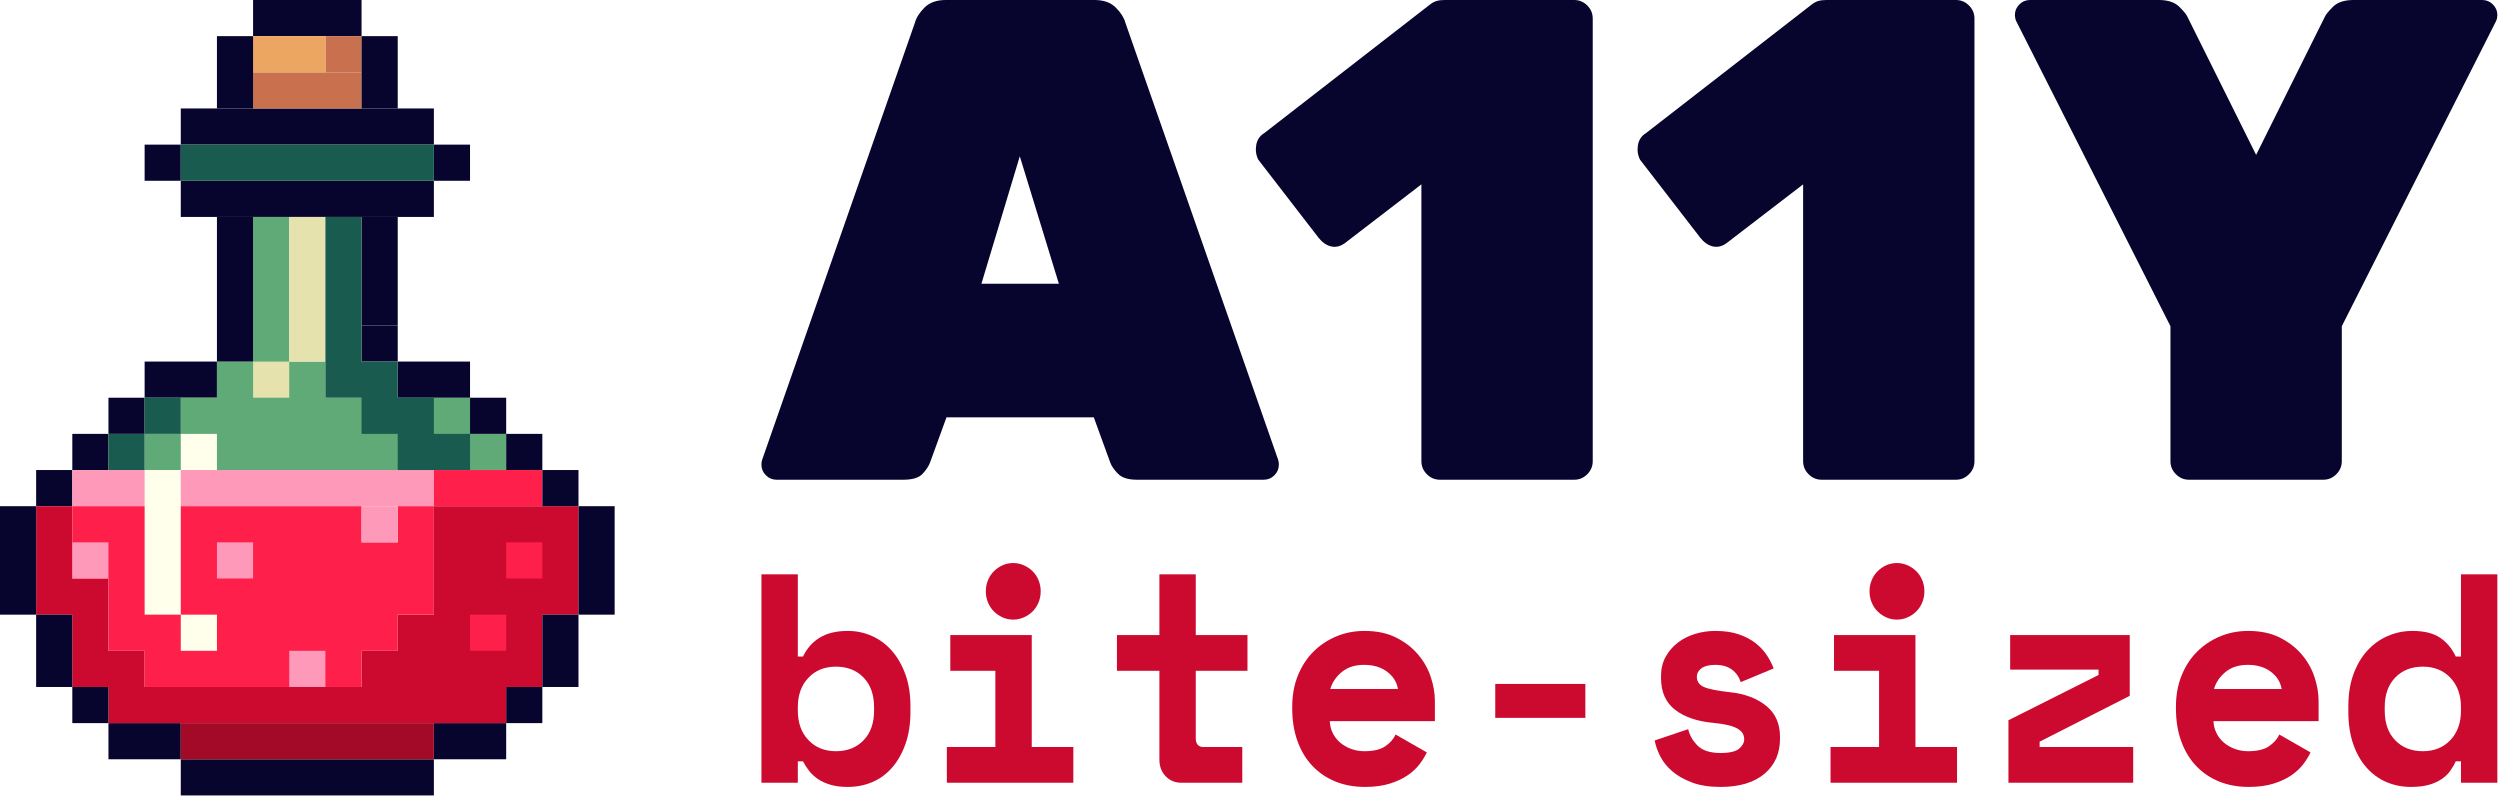
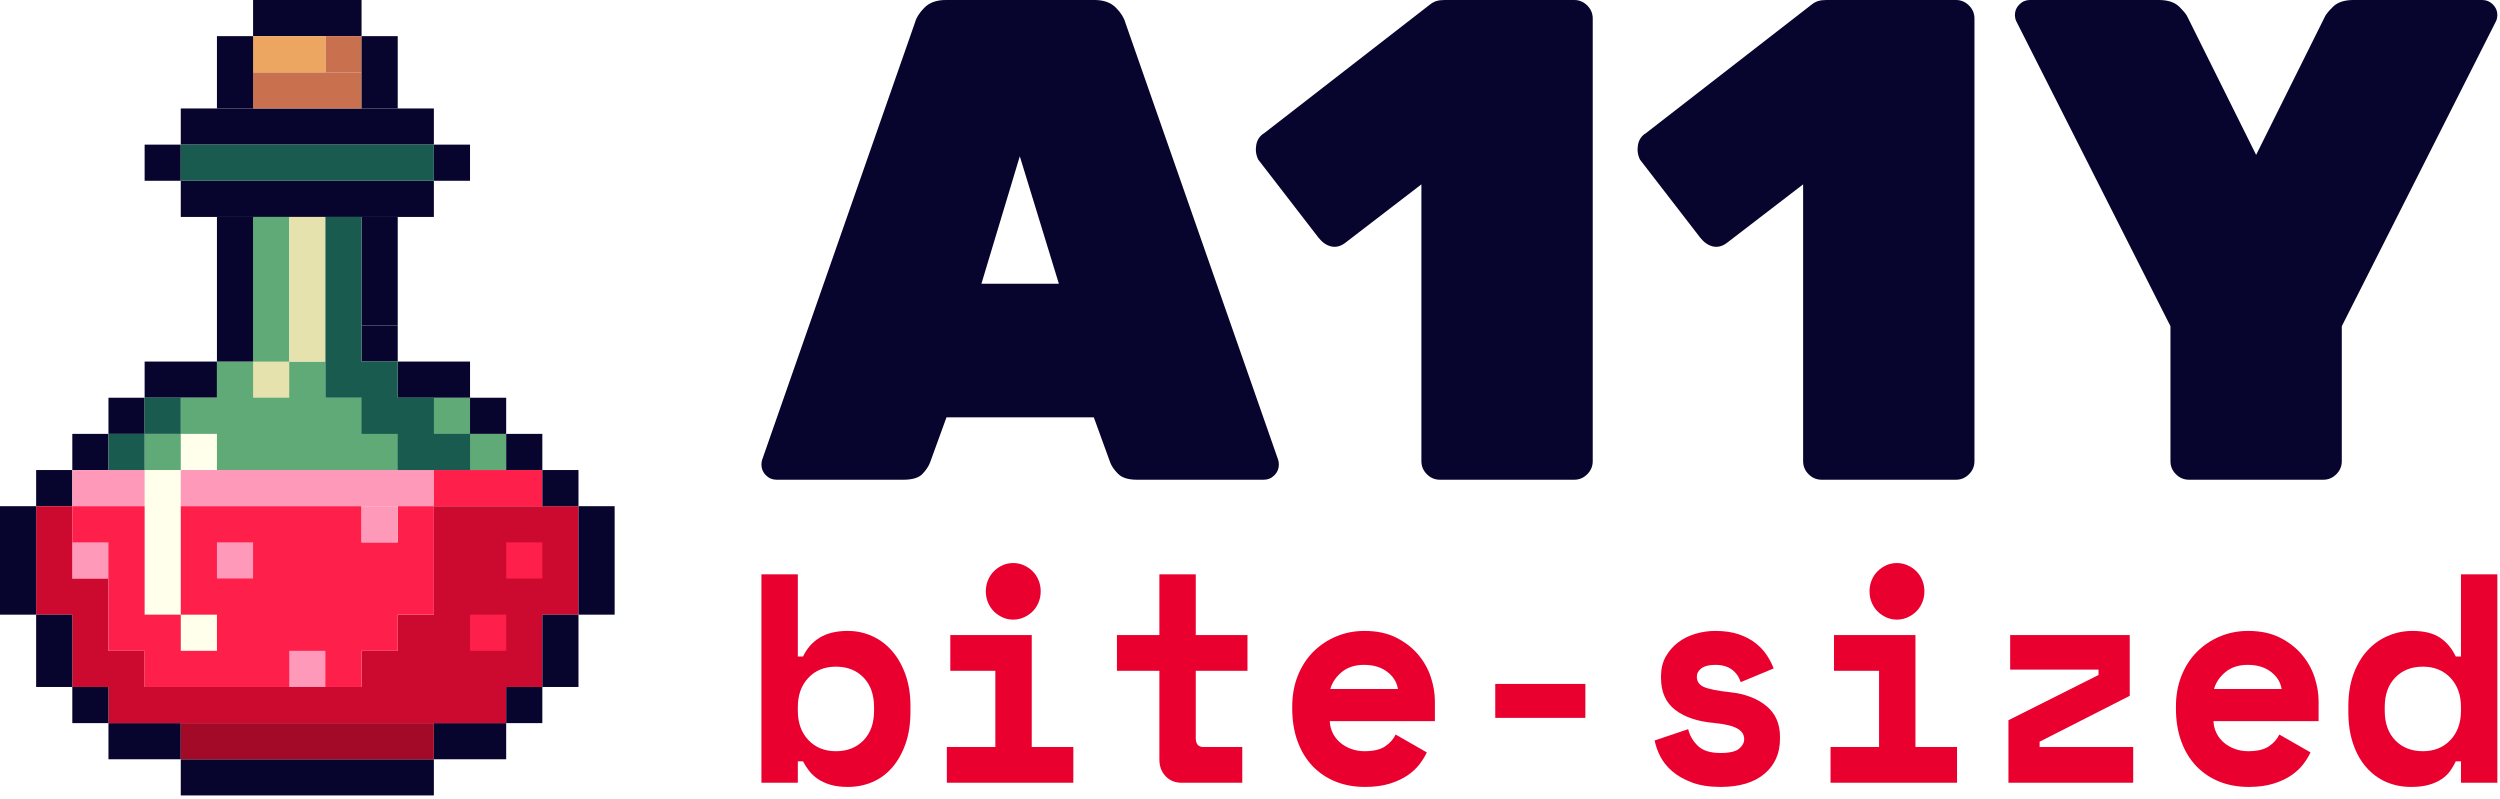
<svg xmlns="http://www.w3.org/2000/svg" width="100%" height="100%" viewBox="0 0 213 68" version="1.1" xml:space="preserve" style="fill-rule:evenodd;clip-rule:evenodd;stroke-linejoin:round;stroke-miterlimit:2;">
  <g id="Logo">
-     <path d="M67.975,66.691l-3.101,0l0,-17.756l3.101,0l0,7.001l0.442,0c0.329,-0.693 0.804,-1.23 1.428,-1.611c0.623,-0.38 1.418,-0.57 2.386,-0.57c0.722,0 1.407,0.143 2.055,0.431c0.648,0.287 1.214,0.706 1.697,1.256c0.484,0.549 0.87,1.221 1.157,2.016c0.287,0.795 0.431,1.7 0.431,2.714l0,0.457c0,1.031 -0.14,1.945 -0.419,2.739c-0.279,0.795 -0.656,1.467 -1.132,2.017c-0.475,0.55 -1.037,0.964 -1.685,1.243c-0.648,0.279 -1.349,0.418 -2.104,0.418c-0.557,0 -1.041,-0.059 -1.451,-0.177c-0.411,-0.118 -0.767,-0.279 -1.071,-0.482c-0.303,-0.203 -0.558,-0.436 -0.763,-0.698c-0.205,-0.262 -0.381,-0.537 -0.529,-0.824l-0.442,0l0,1.826Zm3.247,-2.688c0.968,0 1.751,-0.309 2.35,-0.926c0.599,-0.618 0.898,-1.459 0.898,-2.524l0,-0.305c0,-1.065 -0.299,-1.906 -0.898,-2.524c-0.599,-0.617 -1.382,-0.925 -2.35,-0.925c-0.967,0 -1.751,0.317 -2.349,0.951c-0.599,0.634 -0.898,1.467 -0.898,2.498l0,0.305c0,1.031 0.299,1.864 0.898,2.498c0.598,0.634 1.382,0.952 2.349,0.952Z" style="fill:#cc0a30;fill-rule:nonzero;" />
-     <path d="M80.671,63.647l4.133,0l0,-6.493l-3.838,0l0,-3.044l6.939,0l0,9.537l3.543,0l0,3.044l-10.777,0l0,-3.044Zm7.996,-13.266c0,0.338 -0.061,0.655 -0.184,0.951c-0.123,0.296 -0.291,0.55 -0.505,0.761c-0.213,0.212 -0.463,0.381 -0.75,0.508c-0.287,0.126 -0.586,0.19 -0.898,0.19c-0.328,-0 -0.632,-0.064 -0.91,-0.19c-0.279,-0.127 -0.525,-0.296 -0.739,-0.508c-0.213,-0.211 -0.381,-0.465 -0.504,-0.761c-0.123,-0.296 -0.185,-0.613 -0.185,-0.951c0,-0.338 0.062,-0.655 0.185,-0.951c0.123,-0.296 0.291,-0.55 0.504,-0.761c0.214,-0.212 0.46,-0.381 0.739,-0.508c0.278,-0.126 0.582,-0.19 0.91,-0.19c0.312,-0 0.611,0.064 0.898,0.19c0.287,0.127 0.537,0.296 0.75,0.508c0.214,0.211 0.382,0.465 0.505,0.761c0.123,0.296 0.184,0.613 0.184,0.951Z" style="fill:#cc0a30;fill-rule:nonzero;" />
-     <path d="M95.163,54.11l3.617,0l0,-5.175l3.1,0l0,5.175l4.405,0l0,3.044l-4.405,0l0,5.732c0,0.508 0.222,0.761 0.665,0.761l3.297,0l0,3.044l-5.167,0c-0.558,0 -1.013,-0.186 -1.366,-0.558c-0.353,-0.372 -0.529,-0.845 -0.529,-1.42l0,-7.559l-3.617,0l0,-3.044Z" style="fill:#cc0a30;fill-rule:nonzero;" />
-     <path d="M113.297,61.441c0.016,0.372 0.102,0.714 0.258,1.027c0.156,0.313 0.369,0.583 0.64,0.812c0.271,0.228 0.582,0.405 0.935,0.532c0.353,0.127 0.726,0.191 1.12,0.191c0.771,0 1.361,-0.14 1.771,-0.419c0.41,-0.279 0.705,-0.613 0.886,-1.002l2.657,1.522c-0.147,0.321 -0.352,0.655 -0.615,1.002c-0.262,0.347 -0.603,0.664 -1.021,0.951c-0.418,0.288 -0.927,0.524 -1.525,0.71c-0.599,0.186 -1.3,0.279 -2.104,0.279c-0.919,0 -1.755,-0.152 -2.51,-0.456c-0.754,-0.305 -1.407,-0.744 -1.956,-1.319c-0.55,-0.575 -0.976,-1.277 -1.279,-2.106c-0.304,-0.828 -0.456,-1.767 -0.456,-2.815l0,-0.152c0,-0.964 0.16,-1.844 0.48,-2.638c0.32,-0.795 0.759,-1.472 1.316,-2.03c0.558,-0.558 1.21,-0.993 1.957,-1.306c0.746,-0.313 1.546,-0.469 2.399,-0.469c1.049,0 1.952,0.19 2.706,0.57c0.755,0.381 1.378,0.863 1.87,1.446c0.492,0.584 0.853,1.226 1.083,1.928c0.229,0.702 0.344,1.383 0.344,2.042l0,1.7l-8.956,0Zm2.928,-4.795c-0.787,0 -1.427,0.208 -1.919,0.622c-0.492,0.414 -0.812,0.892 -0.96,1.433l5.758,0c-0.099,-0.592 -0.406,-1.082 -0.923,-1.471c-0.517,-0.389 -1.169,-0.584 -1.956,-0.584Z" style="fill:#cc0a30;fill-rule:nonzero;" />
-     <rect x="127.396" y="58.27" width="7.677" height="2.892" style="fill:#cc0a30;" />
-     <path d="M144.57,57.661c0,0.406 0.205,0.698 0.615,0.875c0.41,0.178 1.156,0.326 2.239,0.444c1.247,0.135 2.264,0.52 3.051,1.154c0.787,0.634 1.181,1.518 1.181,2.651l0,0.152c0,1.252 -0.443,2.249 -1.328,2.993c-0.886,0.744 -2.133,1.116 -3.74,1.116c-0.952,-0 -1.764,-0.126 -2.436,-0.38c-0.673,-0.254 -1.231,-0.571 -1.673,-0.951c-0.443,-0.381 -0.784,-0.804 -1.022,-1.269c-0.237,-0.465 -0.397,-0.917 -0.479,-1.357l2.854,-0.964c0.131,0.542 0.406,1.015 0.824,1.421c0.418,0.406 1.062,0.609 1.932,0.609c0.771,-0 1.3,-0.123 1.587,-0.368c0.287,-0.245 0.43,-0.512 0.43,-0.799c0,-0.169 -0.037,-0.326 -0.111,-0.469c-0.073,-0.144 -0.209,-0.279 -0.406,-0.406c-0.196,-0.127 -0.463,-0.233 -0.799,-0.317c-0.336,-0.085 -0.759,-0.153 -1.267,-0.203c-1.378,-0.119 -2.473,-0.486 -3.285,-1.104c-0.812,-0.617 -1.218,-1.526 -1.218,-2.727l0,-0.152c0,-0.625 0.131,-1.175 0.394,-1.648c0.262,-0.474 0.607,-0.876 1.033,-1.205c0.426,-0.33 0.919,-0.58 1.476,-0.749c0.558,-0.169 1.132,-0.253 1.723,-0.253c0.771,-0 1.439,0.097 2.005,0.291c0.566,0.195 1.046,0.449 1.439,0.761c0.394,0.313 0.714,0.66 0.96,1.04c0.246,0.381 0.435,0.749 0.566,1.104l-2.805,1.167c-0.148,-0.457 -0.402,-0.816 -0.763,-1.078c-0.361,-0.263 -0.828,-0.394 -1.402,-0.394c-0.525,-0 -0.919,0.098 -1.181,0.292c-0.263,0.195 -0.394,0.436 -0.394,0.723Z" style="fill:#cc0a30;fill-rule:nonzero;" />
-     <path d="M155.962,63.647l4.134,0l0,-6.493l-3.839,0l0,-3.044l6.939,0l0,9.537l3.543,0l0,3.044l-10.777,0l0,-3.044Zm7.997,-13.266c0,0.338 -0.062,0.655 -0.185,0.951c-0.123,0.296 -0.291,0.55 -0.504,0.761c-0.214,0.212 -0.464,0.381 -0.751,0.508c-0.287,0.126 -0.586,0.19 -0.898,0.19c-0.328,-0 -0.631,-0.064 -0.91,-0.19c-0.279,-0.127 -0.525,-0.296 -0.738,-0.508c-0.214,-0.211 -0.382,-0.465 -0.505,-0.761c-0.123,-0.296 -0.184,-0.613 -0.184,-0.951c0,-0.338 0.061,-0.655 0.184,-0.951c0.123,-0.296 0.291,-0.55 0.505,-0.761c0.213,-0.212 0.459,-0.381 0.738,-0.508c0.279,-0.126 0.582,-0.19 0.91,-0.19c0.312,-0 0.611,0.064 0.898,0.19c0.287,0.127 0.537,0.296 0.751,0.508c0.213,0.211 0.381,0.465 0.504,0.761c0.123,0.296 0.185,0.613 0.185,0.951Z" style="fill:#cc0a30;fill-rule:nonzero;" />
-     <path d="M181.748,63.647l0,3.044l-10.629,0l0,-5.327l7.676,-3.855l0,-0.457l-7.529,0l0,-2.942l10.187,0l0,5.174l-7.677,3.907l0,0.456l7.972,0Z" style="fill:#cc0a30;fill-rule:nonzero;" />
-     <path d="M188.588,61.441c0.017,0.372 0.103,0.714 0.259,1.027c0.155,0.313 0.369,0.583 0.639,0.812c0.271,0.228 0.583,0.405 0.935,0.532c0.353,0.127 0.726,0.191 1.12,0.191c0.771,0 1.361,-0.14 1.771,-0.419c0.411,-0.279 0.706,-0.613 0.886,-1.002l2.658,1.522c-0.148,0.321 -0.353,0.655 -0.616,1.002c-0.262,0.347 -0.602,0.664 -1.021,0.951c-0.418,0.288 -0.926,0.524 -1.525,0.71c-0.599,0.186 -1.3,0.279 -2.104,0.279c-0.918,0 -1.755,-0.152 -2.51,-0.456c-0.754,-0.305 -1.406,-0.744 -1.956,-1.319c-0.549,-0.575 -0.976,-1.277 -1.279,-2.106c-0.304,-0.828 -0.455,-1.767 -0.455,-2.815l0,-0.152c0,-0.964 0.16,-1.844 0.479,-2.638c0.32,-0.795 0.759,-1.472 1.317,-2.03c0.558,-0.558 1.21,-0.993 1.956,-1.306c0.746,-0.313 1.546,-0.469 2.399,-0.469c1.05,0 1.952,0.19 2.706,0.57c0.755,0.381 1.378,0.863 1.87,1.446c0.493,0.584 0.853,1.226 1.083,1.928c0.23,0.702 0.345,1.383 0.345,2.042l0,1.7l-8.957,0Zm2.928,-4.795c-0.787,0 -1.427,0.208 -1.919,0.622c-0.492,0.414 -0.812,0.892 -0.96,1.433l5.758,0c-0.098,-0.592 -0.406,-1.082 -0.923,-1.471c-0.516,-0.389 -1.168,-0.584 -1.956,-0.584Z" style="fill:#cc0a30;fill-rule:nonzero;" />
-     <path d="M209.675,64.865l-0.443,0c-0.131,0.287 -0.291,0.562 -0.48,0.824c-0.189,0.262 -0.435,0.495 -0.738,0.698c-0.304,0.203 -0.664,0.364 -1.083,0.482c-0.418,0.118 -0.922,0.177 -1.513,0.177c-0.754,0 -1.456,-0.139 -2.104,-0.418c-0.648,-0.279 -1.213,-0.693 -1.697,-1.243c-0.484,-0.55 -0.862,-1.222 -1.132,-2.017c-0.271,-0.794 -0.406,-1.708 -0.406,-2.739l0,-0.457c0,-1.014 0.143,-1.919 0.43,-2.714c0.287,-0.795 0.681,-1.467 1.181,-2.016c0.501,-0.55 1.083,-0.969 1.747,-1.256c0.665,-0.288 1.366,-0.431 2.104,-0.431c0.984,0 1.763,0.19 2.338,0.57c0.574,0.381 1.025,0.918 1.353,1.611l0.443,0l0,-7.001l3.1,0l0,17.756l-3.1,0l0,-1.826Zm-3.248,-0.862c0.968,-0 1.751,-0.318 2.35,-0.952c0.598,-0.634 0.898,-1.467 0.898,-2.498l-0,-0.305c-0,-1.031 -0.3,-1.864 -0.898,-2.498c-0.599,-0.634 -1.382,-0.951 -2.35,-0.951c-0.968,-0 -1.751,0.308 -2.35,0.925c-0.599,0.618 -0.898,1.459 -0.898,2.524l-0,0.305c-0,1.065 0.299,1.906 0.898,2.524c0.599,0.617 1.382,0.926 2.35,0.926Z" style="fill:#cc0a30;fill-rule:nonzero;" />
+     <path d="M67.975,66.691l-3.101,0l0,-17.756l3.101,0l0,7.001l0.442,0c0.329,-0.693 0.804,-1.23 1.428,-1.611c0.623,-0.38 1.418,-0.57 2.386,-0.57c0.722,0 1.407,0.143 2.055,0.431c0.648,0.287 1.214,0.706 1.697,1.256c0.484,0.549 0.87,1.221 1.157,2.016c0.287,0.795 0.431,1.7 0.431,2.714l0,0.457c0,1.031 -0.14,1.945 -0.419,2.739c-0.279,0.795 -0.656,1.467 -1.132,2.017c-0.475,0.55 -1.037,0.964 -1.685,1.243c-0.648,0.279 -1.349,0.418 -2.104,0.418c-0.557,0 -1.041,-0.059 -1.451,-0.177c-0.411,-0.118 -0.767,-0.279 -1.071,-0.482c-0.303,-0.203 -0.558,-0.436 -0.763,-0.698c-0.205,-0.262 -0.381,-0.537 -0.529,-0.824l-0.442,0l0,1.826Zm3.247,-2.688c0.968,0 1.751,-0.309 2.35,-0.926c0.599,-0.618 0.898,-1.459 0.898,-2.524l0,-0.305c0,-1.065 -0.299,-1.906 -0.898,-2.524c-0.599,-0.617 -1.382,-0.925 -2.35,-0.925c-0.967,0 -1.751,0.317 -2.349,0.951c-0.599,0.634 -0.898,1.467 -0.898,2.498l0,0.305c0,1.031 0.299,1.864 0.898,2.498c0.598,0.634 1.382,0.952 2.349,0.952Z" style="fill:#e9002e;fill-rule:nonzero;" />
+     <path d="M80.671,63.647l4.133,0l0,-6.493l-3.838,0l0,-3.044l6.939,0l0,9.537l3.543,0l0,3.044l-10.777,0l0,-3.044Zm7.996,-13.266c0,0.338 -0.061,0.655 -0.184,0.951c-0.123,0.296 -0.291,0.55 -0.505,0.761c-0.213,0.212 -0.463,0.381 -0.75,0.508c-0.287,0.126 -0.586,0.19 -0.898,0.19c-0.328,-0 -0.632,-0.064 -0.91,-0.19c-0.279,-0.127 -0.525,-0.296 -0.739,-0.508c-0.213,-0.211 -0.381,-0.465 -0.504,-0.761c-0.123,-0.296 -0.185,-0.613 -0.185,-0.951c0,-0.338 0.062,-0.655 0.185,-0.951c0.123,-0.296 0.291,-0.55 0.504,-0.761c0.214,-0.212 0.46,-0.381 0.739,-0.508c0.278,-0.126 0.582,-0.19 0.91,-0.19c0.312,-0 0.611,0.064 0.898,0.19c0.287,0.127 0.537,0.296 0.75,0.508c0.214,0.211 0.382,0.465 0.505,0.761c0.123,0.296 0.184,0.613 0.184,0.951Z" style="fill:#e9002e;fill-rule:nonzero;" />
+     <path d="M95.163,54.11l3.617,0l0,-5.175l3.1,0l0,5.175l4.405,0l0,3.044l-4.405,0l0,5.732c0,0.508 0.222,0.761 0.665,0.761l3.297,0l0,3.044l-5.167,0c-0.558,0 -1.013,-0.186 -1.366,-0.558c-0.353,-0.372 -0.529,-0.845 -0.529,-1.42l0,-7.559l-3.617,0l0,-3.044Z" style="fill:#e9002e;fill-rule:nonzero;" />
+     <path d="M113.297,61.441c0.016,0.372 0.102,0.714 0.258,1.027c0.156,0.313 0.369,0.583 0.64,0.812c0.271,0.228 0.582,0.405 0.935,0.532c0.353,0.127 0.726,0.191 1.12,0.191c0.771,0 1.361,-0.14 1.771,-0.419c0.41,-0.279 0.705,-0.613 0.886,-1.002l2.657,1.522c-0.147,0.321 -0.352,0.655 -0.615,1.002c-0.262,0.347 -0.603,0.664 -1.021,0.951c-0.418,0.288 -0.927,0.524 -1.525,0.71c-0.599,0.186 -1.3,0.279 -2.104,0.279c-0.919,0 -1.755,-0.152 -2.51,-0.456c-0.754,-0.305 -1.407,-0.744 -1.956,-1.319c-0.55,-0.575 -0.976,-1.277 -1.279,-2.106c-0.304,-0.828 -0.456,-1.767 -0.456,-2.815l0,-0.152c0,-0.964 0.16,-1.844 0.48,-2.638c0.32,-0.795 0.759,-1.472 1.316,-2.03c0.558,-0.558 1.21,-0.993 1.957,-1.306c0.746,-0.313 1.546,-0.469 2.399,-0.469c1.049,0 1.952,0.19 2.706,0.57c0.755,0.381 1.378,0.863 1.87,1.446c0.492,0.584 0.853,1.226 1.083,1.928c0.229,0.702 0.344,1.383 0.344,2.042l0,1.7l-8.956,0Zm2.928,-4.795c-0.787,0 -1.427,0.208 -1.919,0.622c-0.492,0.414 -0.812,0.892 -0.96,1.433l5.758,0c-0.099,-0.592 -0.406,-1.082 -0.923,-1.471c-0.517,-0.389 -1.169,-0.584 -1.956,-0.584Z" style="fill:#e9002e;fill-rule:nonzero;" />
+     <rect x="127.396" y="58.27" width="7.677" height="2.892" style="fill:#e9002e;" />
+     <path d="M144.57,57.661c0,0.406 0.205,0.698 0.615,0.875c0.41,0.178 1.156,0.326 2.239,0.444c1.247,0.135 2.264,0.52 3.051,1.154c0.787,0.634 1.181,1.518 1.181,2.651l0,0.152c0,1.252 -0.443,2.249 -1.328,2.993c-0.886,0.744 -2.133,1.116 -3.74,1.116c-0.952,-0 -1.764,-0.126 -2.436,-0.38c-0.673,-0.254 -1.231,-0.571 -1.673,-0.951c-0.443,-0.381 -0.784,-0.804 -1.022,-1.269c-0.237,-0.465 -0.397,-0.917 -0.479,-1.357l2.854,-0.964c0.131,0.542 0.406,1.015 0.824,1.421c0.418,0.406 1.062,0.609 1.932,0.609c0.771,-0 1.3,-0.123 1.587,-0.368c0.287,-0.245 0.43,-0.512 0.43,-0.799c0,-0.169 -0.037,-0.326 -0.111,-0.469c-0.073,-0.144 -0.209,-0.279 -0.406,-0.406c-0.196,-0.127 -0.463,-0.233 -0.799,-0.317c-0.336,-0.085 -0.759,-0.153 -1.267,-0.203c-1.378,-0.119 -2.473,-0.486 -3.285,-1.104c-0.812,-0.617 -1.218,-1.526 -1.218,-2.727l0,-0.152c0,-0.625 0.131,-1.175 0.394,-1.648c0.262,-0.474 0.607,-0.876 1.033,-1.205c0.426,-0.33 0.919,-0.58 1.476,-0.749c0.558,-0.169 1.132,-0.253 1.723,-0.253c0.771,-0 1.439,0.097 2.005,0.291c0.566,0.195 1.046,0.449 1.439,0.761c0.394,0.313 0.714,0.66 0.96,1.04c0.246,0.381 0.435,0.749 0.566,1.104l-2.805,1.167c-0.148,-0.457 -0.402,-0.816 -0.763,-1.078c-0.361,-0.263 -0.828,-0.394 -1.402,-0.394c-0.525,-0 -0.919,0.098 -1.181,0.292c-0.263,0.195 -0.394,0.436 -0.394,0.723Z" style="fill:#e9002e;fill-rule:nonzero;" />
+     <path d="M155.962,63.647l4.134,0l0,-6.493l-3.839,0l0,-3.044l6.939,0l0,9.537l3.543,0l0,3.044l-10.777,0l0,-3.044Zm7.997,-13.266c0,0.338 -0.062,0.655 -0.185,0.951c-0.123,0.296 -0.291,0.55 -0.504,0.761c-0.214,0.212 -0.464,0.381 -0.751,0.508c-0.287,0.126 -0.586,0.19 -0.898,0.19c-0.328,-0 -0.631,-0.064 -0.91,-0.19c-0.279,-0.127 -0.525,-0.296 -0.738,-0.508c-0.214,-0.211 -0.382,-0.465 -0.505,-0.761c-0.123,-0.296 -0.184,-0.613 -0.184,-0.951c0,-0.338 0.061,-0.655 0.184,-0.951c0.123,-0.296 0.291,-0.55 0.505,-0.761c0.213,-0.212 0.459,-0.381 0.738,-0.508c0.279,-0.126 0.582,-0.19 0.91,-0.19c0.312,-0 0.611,0.064 0.898,0.19c0.287,0.127 0.537,0.296 0.751,0.508c0.213,0.211 0.381,0.465 0.504,0.761c0.123,0.296 0.185,0.613 0.185,0.951Z" style="fill:#e9002e;fill-rule:nonzero;" />
+     <path d="M181.748,63.647l0,3.044l-10.629,0l0,-5.327l7.676,-3.855l0,-0.457l-7.529,0l0,-2.942l10.187,0l0,5.174l-7.677,3.907l0,0.456l7.972,0Z" style="fill:#e9002e;fill-rule:nonzero;" />
+     <path d="M188.588,61.441c0.017,0.372 0.103,0.714 0.259,1.027c0.155,0.313 0.369,0.583 0.639,0.812c0.271,0.228 0.583,0.405 0.935,0.532c0.353,0.127 0.726,0.191 1.12,0.191c0.771,0 1.361,-0.14 1.771,-0.419c0.411,-0.279 0.706,-0.613 0.886,-1.002l2.658,1.522c-0.148,0.321 -0.353,0.655 -0.616,1.002c-0.262,0.347 -0.602,0.664 -1.021,0.951c-0.418,0.288 -0.926,0.524 -1.525,0.71c-0.599,0.186 -1.3,0.279 -2.104,0.279c-0.918,0 -1.755,-0.152 -2.51,-0.456c-0.754,-0.305 -1.406,-0.744 -1.956,-1.319c-0.549,-0.575 -0.976,-1.277 -1.279,-2.106c-0.304,-0.828 -0.455,-1.767 -0.455,-2.815l0,-0.152c0,-0.964 0.16,-1.844 0.479,-2.638c0.32,-0.795 0.759,-1.472 1.317,-2.03c0.558,-0.558 1.21,-0.993 1.956,-1.306c0.746,-0.313 1.546,-0.469 2.399,-0.469c1.05,0 1.952,0.19 2.706,0.57c0.755,0.381 1.378,0.863 1.87,1.446c0.493,0.584 0.853,1.226 1.083,1.928c0.23,0.702 0.345,1.383 0.345,2.042l0,1.7l-8.957,0Zm2.928,-4.795c-0.787,0 -1.427,0.208 -1.919,0.622c-0.492,0.414 -0.812,0.892 -0.96,1.433l5.758,0c-0.098,-0.592 -0.406,-1.082 -0.923,-1.471c-0.516,-0.389 -1.168,-0.584 -1.956,-0.584Z" style="fill:#e9002e;fill-rule:nonzero;" />
+     <path d="M209.675,64.865l-0.443,0c-0.131,0.287 -0.291,0.562 -0.48,0.824c-0.189,0.262 -0.435,0.495 -0.738,0.698c-0.304,0.203 -0.664,0.364 -1.083,0.482c-0.418,0.118 -0.922,0.177 -1.513,0.177c-0.754,0 -1.456,-0.139 -2.104,-0.418c-0.648,-0.279 -1.213,-0.693 -1.697,-1.243c-0.484,-0.55 -0.862,-1.222 -1.132,-2.017c-0.271,-0.794 -0.406,-1.708 -0.406,-2.739l0,-0.457c0,-1.014 0.143,-1.919 0.43,-2.714c0.287,-0.795 0.681,-1.467 1.181,-2.016c0.501,-0.55 1.083,-0.969 1.747,-1.256c0.665,-0.288 1.366,-0.431 2.104,-0.431c0.984,0 1.763,0.19 2.338,0.57c0.574,0.381 1.025,0.918 1.353,1.611l0.443,0l0,-7.001l3.1,0l0,17.756l-3.1,0l0,-1.826Zm-3.248,-0.862c0.968,-0 1.751,-0.318 2.35,-0.952c0.598,-0.634 0.898,-1.467 0.898,-2.498l-0,-0.305c-0,-1.031 -0.3,-1.864 -0.898,-2.498c-0.599,-0.634 -1.382,-0.951 -2.35,-0.951c-0.968,-0 -1.751,0.308 -2.35,0.925c-0.599,0.618 -0.898,1.459 -0.898,2.524l-0,0.305c-0,1.065 0.299,1.906 0.898,2.524c0.599,0.617 1.382,0.926 2.35,0.926Z" style="fill:#e9002e;fill-rule:nonzero;" />
    <path d="M66.159,40.873c-0.35,0 -0.652,-0.127 -0.905,-0.38c-0.253,-0.253 -0.38,-0.555 -0.38,-0.905c0,-0.156 0.02,-0.292 0.059,-0.409l13.021,-37.252c0.116,-0.428 0.389,-0.857 0.817,-1.285c0.428,-0.428 1.032,-0.642 1.81,-0.642l12.671,0c0.778,0 1.382,0.214 1.81,0.642c0.428,0.428 0.7,0.857 0.817,1.285l13.021,37.252c0.039,0.117 0.058,0.253 0.058,0.409c0,0.35 -0.126,0.652 -0.379,0.905c-0.253,0.253 -0.555,0.38 -0.905,0.38l-10.802,0c-0.74,0 -1.275,-0.166 -1.606,-0.497c-0.331,-0.331 -0.555,-0.652 -0.671,-0.963l-1.402,-3.854l-12.554,0l-1.401,3.854c-0.117,0.311 -0.331,0.632 -0.642,0.963c-0.312,0.331 -0.857,0.497 -1.635,0.497l-10.802,0Zm17.458,-16.7l6.598,0l-3.328,-10.86l-3.27,10.86Z" style="fill:#07042d;fill-rule:nonzero;" />
    <path d="M122.68,40.873c-0.428,0 -0.798,-0.156 -1.109,-0.467c-0.312,-0.312 -0.468,-0.682 -0.468,-1.11l0,-23.589l-6.539,5.021c-0.389,0.273 -0.779,0.36 -1.168,0.263c-0.389,-0.097 -0.74,-0.341 -1.051,-0.73l-5.138,-6.656c-0.195,-0.39 -0.253,-0.808 -0.175,-1.256c0.077,-0.447 0.311,-0.788 0.7,-1.021l14.072,-10.919c0.195,-0.156 0.389,-0.263 0.584,-0.321c0.195,-0.059 0.428,-0.088 0.701,-0.088l11.035,0c0.428,0 0.798,0.156 1.11,0.467c0.311,0.312 0.467,0.681 0.467,1.11l0,37.719c0,0.428 -0.156,0.798 -0.467,1.11c-0.312,0.311 -0.682,0.467 -1.11,0.467l-11.444,0Z" style="fill:#07042d;fill-rule:nonzero;" />
    <path d="M155.203,40.873c-0.428,0 -0.798,-0.156 -1.109,-0.467c-0.312,-0.312 -0.468,-0.682 -0.468,-1.11l0,-23.589l-6.539,5.021c-0.389,0.273 -0.779,0.36 -1.168,0.263c-0.389,-0.097 -0.74,-0.341 -1.051,-0.73l-5.138,-6.656c-0.195,-0.39 -0.253,-0.808 -0.175,-1.256c0.077,-0.447 0.311,-0.788 0.7,-1.021l14.072,-10.919c0.195,-0.156 0.389,-0.263 0.584,-0.321c0.195,-0.059 0.428,-0.088 0.701,-0.088l11.035,0c0.428,0 0.798,0.156 1.11,0.467c0.311,0.312 0.467,0.681 0.467,1.11l0,37.719c0,0.428 -0.156,0.798 -0.467,1.11c-0.312,0.311 -0.682,0.467 -1.11,0.467l-11.444,0Z" style="fill:#07042d;fill-rule:nonzero;" />
    <path d="M186.5,40.873c-0.428,0 -0.798,-0.156 -1.11,-0.467c-0.311,-0.312 -0.467,-0.682 -0.467,-1.11l0,-11.503l-13.137,-25.983c-0.039,-0.078 -0.069,-0.165 -0.088,-0.263c-0.019,-0.097 -0.029,-0.185 -0.029,-0.262c0,-0.351 0.126,-0.652 0.379,-0.905c0.253,-0.253 0.555,-0.38 0.905,-0.38l10.978,0c0.778,0 1.362,0.195 1.751,0.584c0.39,0.389 0.623,0.681 0.701,0.876l5.839,11.736l5.839,-11.736c0.078,-0.195 0.311,-0.487 0.701,-0.876c0.389,-0.389 0.973,-0.584 1.751,-0.584l10.977,0c0.351,0 0.652,0.127 0.905,0.38c0.253,0.253 0.38,0.554 0.38,0.905c0,0.077 -0.01,0.165 -0.029,0.262c-0.02,0.098 -0.049,0.185 -0.088,0.263l-13.137,25.983l0,11.503c0,0.428 -0.156,0.798 -0.468,1.11c-0.311,0.311 -0.681,0.467 -1.109,0.467l-11.444,0Z" style="fill:#07042d;fill-rule:nonzero;" />
    <g>
      <rect x="12.322" y="30.805" width="6.161" height="3.08" style="fill:#07042d;" />
      <rect x="15.402" y="15.402" width="21.564" height="3.081" style="fill:#07042d;" />
      <rect x="15.402" y="9.241" width="21.564" height="3.08" style="fill:#07042d;" />
      <rect x="21.563" y="0" width="9.241" height="3.08" style="fill:#07042d;" />
      <rect x="6.161" y="36.966" width="3.08" height="3.08" style="fill:#07042d;" />
      <rect x="3.08" y="40.047" width="3.08" height="3.081" style="fill:#07042d;" />
      <rect x="9.241" y="33.886" width="3.08" height="3.08" style="fill:#07042d;" />
      <rect x="12.322" y="12.322" width="3.08" height="3.08" style="fill:#07042d;" />
      <rect x="36.966" y="12.322" width="3.08" height="3.08" style="fill:#07042d;" />
      <rect x="30.805" y="27.725" width="3.081" height="3.08" style="fill:#07042d;" />
      <rect x="9.241" y="61.61" width="6.161" height="3.08" style="fill:#07042d;" />
      <rect x="36.966" y="61.61" width="6.161" height="3.08" style="fill:#07042d;" />
      <rect x="15.402" y="64.691" width="21.564" height="3.08" style="fill:#07042d;" />
      <rect x="6.161" y="40.047" width="30.805" height="3.081" style="fill:#ff99ba;" />
      <path d="M12.322,58.53l-0,-3.081l-3.081,0l-0,-6.16l-3.08,0l-0,-6.161l-3.081,0l-0,9.241l3.081,0l-0,6.161l3.08,0l-0,3.08l33.886,0l0,-3.08l3.08,0l0,-6.161l3.081,0l0,-9.241l-12.322,0l0,9.241l-3.08,0l0,3.08l-3.081,0l0,3.081l-18.483,0Z" style="fill:#cc0a30;fill-rule:nonzero;" />
      <rect x="15.402" y="61.61" width="21.564" height="3.08" style="fill:#a20a28;" />
      <path d="M12.322,40.047l30.805,-0l-0,-3.081l-3.08,-0l-0,-3.08l-12.322,-0l-0,-3.081l-3.081,-0l-0,-12.322l-3.081,-0l-0,12.322l-3.08,-0l-0,3.081l-3.081,-0l-0,3.08l15.403,-0l-18.483,-0l-0,3.081Z" style="fill:#5faa77;fill-rule:nonzero;" />
      <rect x="24.644" y="18.483" width="3.081" height="12.322" style="fill:#e6e2ad;" />
      <rect x="21.563" y="30.805" width="3.08" height="3.08" style="fill:#e6e2ad;" />
      <rect x="21.563" y="6.161" width="9.241" height="3.08" style="fill:#c9704f;" />
      <rect x="27.725" y="3.08" width="3.08" height="3.08" style="fill:#c9704f;" />
      <rect x="21.563" y="3.08" width="6.162" height="3.08" style="fill:#eda661;" />
      <path d="M12.322,55.449l-0,3.081l18.483,0l0,-3.081l3.081,0l0,-3.08l3.08,0l0,-9.241l-3.08,0l0,3.08l-3.081,0l0,-3.08l-24.644,0l0,6.161l3.08,0l0,6.16l3.081,0Zm30.805,-3.08l-3.08,0l-0,3.08l3.08,0l-0,-3.08Zm3.08,-6.161l-3.08,0l-0,3.081l3.08,0l-0,-3.081Zm-0,-3.08l-0,-3.081l-9.241,0l-0,3.081l9.241,0Z" style="fill:#ff1f4b;fill-rule:nonzero;" />
      <rect x="43.127" y="58.53" width="3.08" height="3.08" style="fill:#07042d;" />
      <rect x="0" y="43.128" width="3.08" height="9.241" style="fill:#07042d;" />
      <rect x="3.08" y="52.369" width="3.08" height="6.161" style="fill:#07042d;" />
      <rect x="6.161" y="58.53" width="3.08" height="3.08" style="fill:#07042d;" />
      <rect x="46.207" y="52.369" width="3.08" height="6.161" style="fill:#07042d;" />
      <rect x="18.483" y="18.483" width="3.08" height="12.322" style="fill:#07042d;" />
      <rect x="30.805" y="18.483" width="3.081" height="9.241" style="fill:#07042d;" />
      <rect x="18.483" y="3.08" width="3.08" height="6.161" style="fill:#07042d;" />
      <rect x="30.805" y="3.08" width="3.081" height="6.161" style="fill:#07042d;" />
      <rect x="33.886" y="30.805" width="6.161" height="3.08" style="fill:#07042d;" />
      <rect x="43.127" y="36.966" width="3.08" height="3.08" style="fill:#07042d;" />
      <rect x="46.207" y="40.047" width="3.08" height="3.081" style="fill:#07042d;" />
      <rect x="40.047" y="33.886" width="3.08" height="3.08" style="fill:#07042d;" />
      <rect x="49.288" y="43.128" width="3.08" height="9.241" style="fill:#07042d;" />
      <rect x="30.805" y="43.128" width="3.081" height="3.08" style="fill:#ff99ba;" />
      <rect x="24.644" y="55.449" width="3.081" height="3.08" style="fill:#ff99ba;" />
      <rect x="18.483" y="46.208" width="3.08" height="3.08" style="fill:#ff99ba;" />
      <rect x="6.161" y="46.208" width="3.08" height="3.08" style="fill:#ff99ba;" />
      <path d="M18.483,52.369l-3.081,0l0,3.08l3.081,0l0,-3.08Zm-6.161,-12.322l0,12.322l3.08,0l0,-12.322l-3.08,0Zm6.161,-3.081l-3.081,0l0,3.081l3.081,0l0,-3.081Z" style="fill:#ffffeb;fill-rule:nonzero;" />
      <path d="M30.805,36.966l3.081,0l0,3.081l6.161,0l0,-3.081l-3.081,0l0,-3.08l-3.08,0l0,-3.081l-3.081,0l0,-12.322l-3.08,0l0,15.403l3.08,0l0,3.08Zm-18.483,0l-3.081,0l0,3.081l3.081,0l0,-3.081Zm3.08,-3.08l-3.08,0l0,3.08l3.08,0l0,-3.08Zm21.564,-18.484l0,-3.08l-21.564,0l0,3.08l21.564,0Z" style="fill:#195b4e;fill-rule:nonzero;" />
    </g>
  </g>
</svg>
